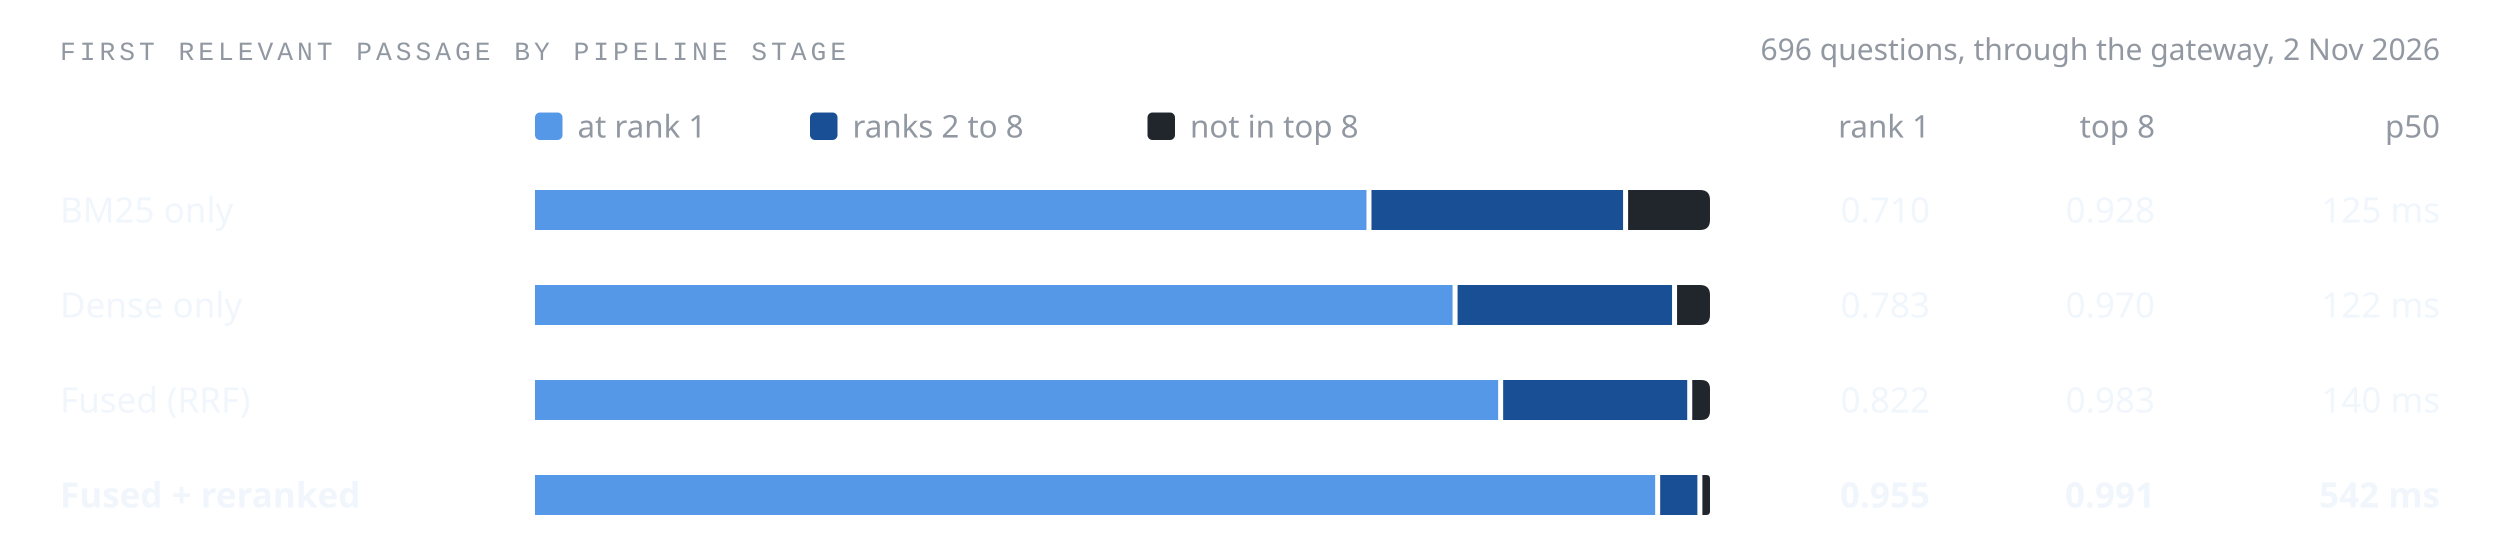
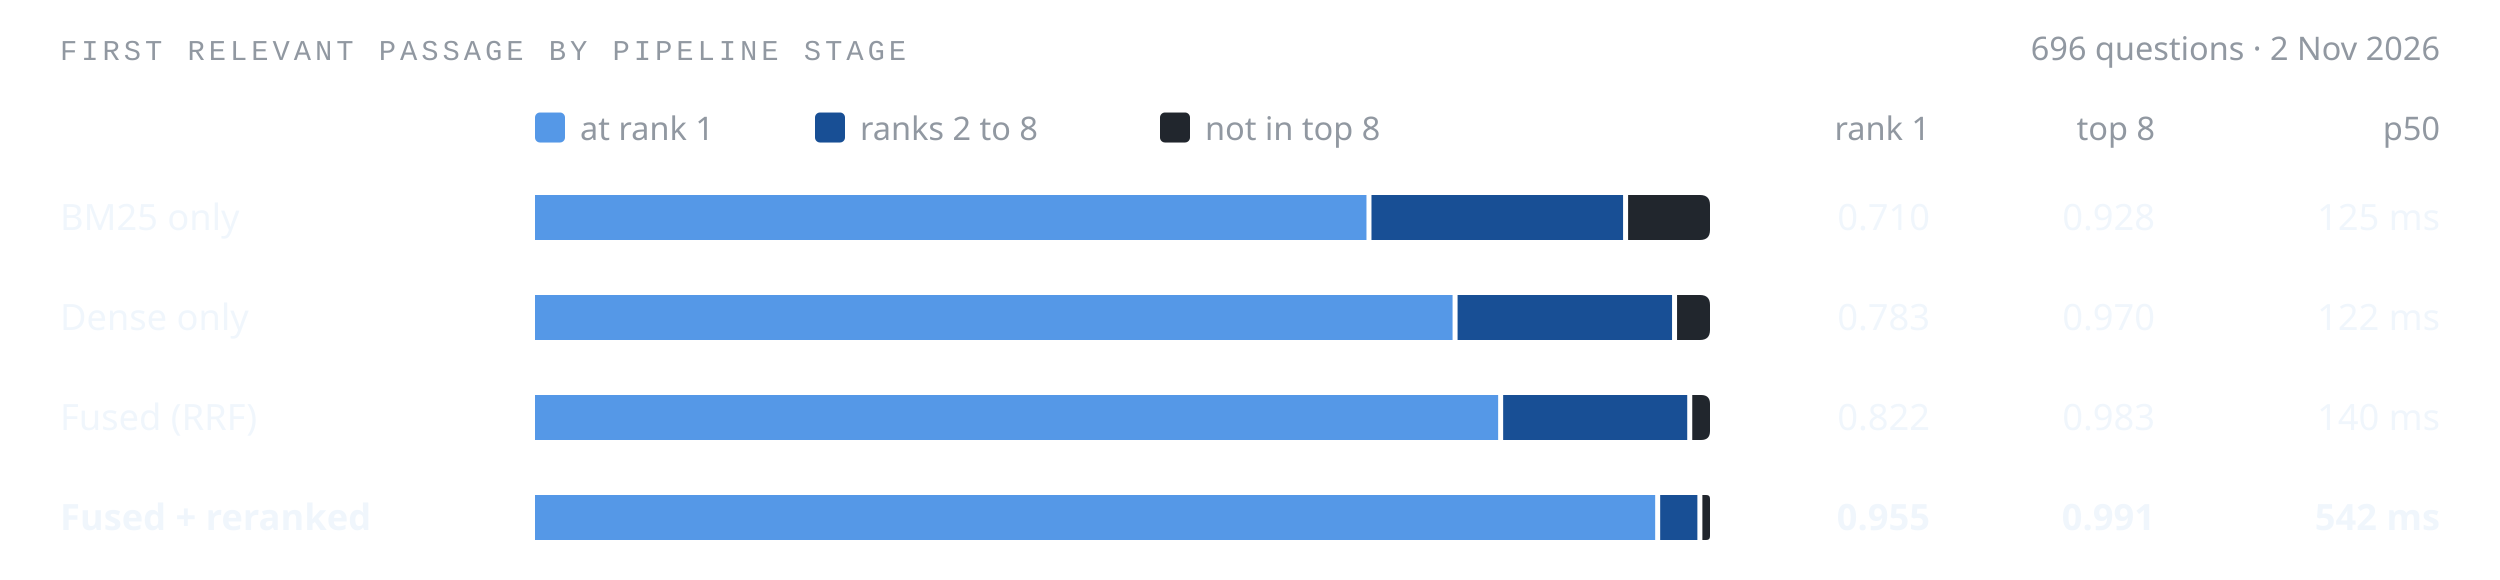
- <svg xmlns="http://www.w3.org/2000/svg" width="1000" height="222" viewBox="0 0 1000 222" role="img" aria-labelledby="t d">
+ <svg xmlns="http://www.w3.org/2000/svg" width="1000" height="232" viewBox="0 0 1000 232" role="img" aria-labelledby="t d">
  <style>.s{font-family:-apple-system,BlinkMacSystemFont,'Segoe UI','Noto Sans',Helvetica,Arial,sans-serif}.m{font-family:ui-monospace,SFMono-Regular,'SF Mono',Menlo,Consolas,'Liberation Mono',monospace}</style>
  <defs>
    <marker id="ah" viewBox="0 0 10 10" refX="9" refY="5" markerWidth="6.5" markerHeight="6.5" orient="auto">
      <path d="M0 1L9.5 5L0 9z" fill="#9198a1" />
    </marker>
  </defs>
-   <text x="24" y="24" class="m" font-size="10.5" font-weight="400" fill="#9198a1" letter-spacing="1.6">FIRST RELEVANT PASSAGE BY PIPELINE STAGE</text>
-   <text x="976" y="24" class="s" font-size="12" font-weight="400" fill="#9198a1" text-anchor="end">696 questions, through the gateway, 2 Nov 2026</text>
-   <rect x="214" y="45" width="11" height="11" rx="2" fill="#5598e7" />
-   <text x="231" y="55" class="s" font-size="12.5" font-weight="400" fill="#9198a1">at rank 1</text>
-   <rect x="324" y="45" width="11" height="11" rx="2" fill="#184f95" />
-   <text x="341" y="55" class="s" font-size="12.5" font-weight="400" fill="#9198a1">ranks 2 to 8</text>
-   <rect x="459" y="45" width="11" height="11" rx="2" fill="#21262d" />
-   <text x="476" y="55" class="s" font-size="12.5" font-weight="400" fill="#9198a1">not in top 8</text>
-   <text x="772" y="55" class="s" font-size="12.5" font-weight="400" fill="#9198a1" text-anchor="end">rank 1</text>
-   <text x="862" y="55" class="s" font-size="12.5" font-weight="400" fill="#9198a1" text-anchor="end">top 8</text>
-   <text x="976" y="55" class="s" font-size="12.5" font-weight="400" fill="#9198a1" text-anchor="end">p50</text>
-   <text x="24" y="89" class="s" font-size="14" font-weight="400" fill="#f0f6fc">BM25 only</text>
-   <rect x="214" y="76" width="332.59" height="16" fill="#5598e7" />
-   <rect x="548.59" y="76" width="100.64" height="16" fill="#184f95" />
-   <path d="M651.24 76H680Q684 76 684 80V88Q684 92 680 92H651.24Z" fill="#21262d" />
-   <text x="772" y="89" class="s" font-size="14" font-weight="400" fill="#f0f6fc" text-anchor="end">0.710</text>
-   <text x="862" y="89" class="s" font-size="14" font-weight="400" fill="#f0f6fc" text-anchor="end">0.928</text>
-   <text x="976" y="89" class="s" font-size="14" font-weight="400" fill="#f0f6fc" text-anchor="end">125 ms</text>
-   <text x="24" y="127" class="s" font-size="14" font-weight="400" fill="#f0f6fc">Dense only</text>
-   <rect x="214" y="114" width="367.03" height="16" fill="#5598e7" />
-   <rect x="583.03" y="114" width="85.79" height="16" fill="#184f95" />
-   <path d="M670.82 114H680Q684 114 684 118V126Q684 130 680 130H670.82Z" fill="#21262d" />
-   <text x="772" y="127" class="s" font-size="14" font-weight="400" fill="#f0f6fc" text-anchor="end">0.783</text>
-   <text x="862" y="127" class="s" font-size="14" font-weight="400" fill="#f0f6fc" text-anchor="end">0.970</text>
-   <text x="976" y="127" class="s" font-size="14" font-weight="400" fill="#f0f6fc" text-anchor="end">122 ms</text>
-   <text x="24" y="165" class="s" font-size="14" font-weight="400" fill="#f0f6fc">Fused (RRF)</text>
-   <rect x="214" y="152" width="385.26" height="16" fill="#5598e7" />
-   <rect x="601.26" y="152" width="73.63" height="16" fill="#184f95" />
-   <path d="M676.9 152H680.45Q684 152 684 155.552V164.448Q684 168 680.45 168H676.9Z" fill="#21262d" />
-   <text x="772" y="165" class="s" font-size="14" font-weight="400" fill="#f0f6fc" text-anchor="end">0.822</text>
-   <text x="862" y="165" class="s" font-size="14" font-weight="400" fill="#f0f6fc" text-anchor="end">0.983</text>
-   <text x="976" y="165" class="s" font-size="14" font-weight="400" fill="#f0f6fc" text-anchor="end">140 ms</text>
-   <text x="24" y="203" class="s" font-size="14" font-weight="600" fill="#f0f6fc">Fused + reranked</text>
-   <rect x="214" y="190" width="448.07" height="16" fill="#5598e7" />
-   <rect x="664.07" y="190" width="14.88" height="16" fill="#184f95" />
-   <path d="M680.95 190H682.47Q684 190 684 191.526V204.474Q684 206 682.47 206H680.95Z" fill="#21262d" />
-   <text x="772" y="203" class="s" font-size="14" font-weight="600" fill="#f0f6fc" text-anchor="end">0.955</text>
-   <text x="862" y="203" class="s" font-size="14" font-weight="600" fill="#f0f6fc" text-anchor="end">0.991</text>
-   <text x="976" y="203" class="s" font-size="14" font-weight="600" fill="#f0f6fc" text-anchor="end">542 ms</text>
+   <text x="24" y="24" class="m" font-size="11.5" font-weight="400" fill="#9198a1" letter-spacing="1.6">FIRST RELEVANT PASSAGE BY PIPELINE STAGE</text>
+   <text x="976" y="24" class="s" font-size="13" font-weight="400" fill="#9198a1" text-anchor="end">696 questions · 2 Nov 2026</text>
+   <rect x="214" y="45" width="12" height="12" rx="2" fill="#5598e7" />
+   <text x="232" y="56" class="s" font-size="13" font-weight="400" fill="#9198a1">at rank 1</text>
+   <rect x="326" y="45" width="12" height="12" rx="2" fill="#184f95" />
+   <text x="344" y="56" class="s" font-size="13" font-weight="400" fill="#9198a1">ranks 2 to 8</text>
+   <rect x="464" y="45" width="12" height="12" rx="2" fill="#21262d" />
+   <text x="482" y="56" class="s" font-size="13" font-weight="400" fill="#9198a1">not in top 8</text>
+   <text x="772" y="56" class="s" font-size="13" font-weight="400" fill="#9198a1" text-anchor="end">rank 1</text>
+   <text x="862" y="56" class="s" font-size="13" font-weight="400" fill="#9198a1" text-anchor="end">top 8</text>
+   <text x="976" y="56" class="s" font-size="13" font-weight="400" fill="#9198a1" text-anchor="end">p50</text>
+   <text x="24" y="92" class="s" font-size="14.5" font-weight="400" fill="#f0f6fc">BM25 only</text>
+   <rect x="214" y="78" width="332.59" height="18" fill="#5598e7" />
+   <rect x="548.59" y="78" width="100.64" height="18" fill="#184f95" />
+   <path d="M651.24 78H680Q684 78 684 82V92Q684 96 680 96H651.24Z" fill="#21262d" />
+   <text x="772" y="92" class="s" font-size="14.5" font-weight="400" fill="#f0f6fc" text-anchor="end">0.710</text>
+   <text x="862" y="92" class="s" font-size="14.5" font-weight="400" fill="#f0f6fc" text-anchor="end">0.928</text>
+   <text x="976" y="92" class="s" font-size="14.5" font-weight="400" fill="#f0f6fc" text-anchor="end">125 ms</text>
+   <text x="24" y="132" class="s" font-size="14.5" font-weight="400" fill="#f0f6fc">Dense only</text>
+   <rect x="214" y="118" width="367.03" height="18" fill="#5598e7" />
+   <rect x="583.03" y="118" width="85.79" height="18" fill="#184f95" />
+   <path d="M670.82 118H680Q684 118 684 122V132Q684 136 680 136H670.82Z" fill="#21262d" />
+   <text x="772" y="132" class="s" font-size="14.5" font-weight="400" fill="#f0f6fc" text-anchor="end">0.783</text>
+   <text x="862" y="132" class="s" font-size="14.5" font-weight="400" fill="#f0f6fc" text-anchor="end">0.970</text>
+   <text x="976" y="132" class="s" font-size="14.5" font-weight="400" fill="#f0f6fc" text-anchor="end">122 ms</text>
+   <text x="24" y="172" class="s" font-size="14.5" font-weight="400" fill="#f0f6fc">Fused (RRF)</text>
+   <rect x="214" y="158" width="385.26" height="18" fill="#5598e7" />
+   <rect x="601.26" y="158" width="73.63" height="18" fill="#184f95" />
+   <path d="M676.9 158H680.45Q684 158 684 161.552V172.448Q684 176 680.45 176H676.9Z" fill="#21262d" />
+   <text x="772" y="172" class="s" font-size="14.5" font-weight="400" fill="#f0f6fc" text-anchor="end">0.822</text>
+   <text x="862" y="172" class="s" font-size="14.5" font-weight="400" fill="#f0f6fc" text-anchor="end">0.983</text>
+   <text x="976" y="172" class="s" font-size="14.5" font-weight="400" fill="#f0f6fc" text-anchor="end">140 ms</text>
+   <text x="24" y="212" class="s" font-size="14.5" font-weight="600" fill="#f0f6fc">Fused + reranked</text>
+   <rect x="214" y="198" width="448.07" height="18" fill="#5598e7" />
+   <rect x="664.07" y="198" width="14.88" height="18" fill="#184f95" />
+   <path d="M680.95 198H682.47Q684 198 684 199.526V214.474Q684 216 682.47 216H680.95Z" fill="#21262d" />
+   <text x="772" y="212" class="s" font-size="14.5" font-weight="600" fill="#f0f6fc" text-anchor="end">0.955</text>
+   <text x="862" y="212" class="s" font-size="14.5" font-weight="600" fill="#f0f6fc" text-anchor="end">0.991</text>
+   <text x="976" y="212" class="s" font-size="14.5" font-weight="600" fill="#f0f6fc" text-anchor="end">542 ms</text>
</svg>
